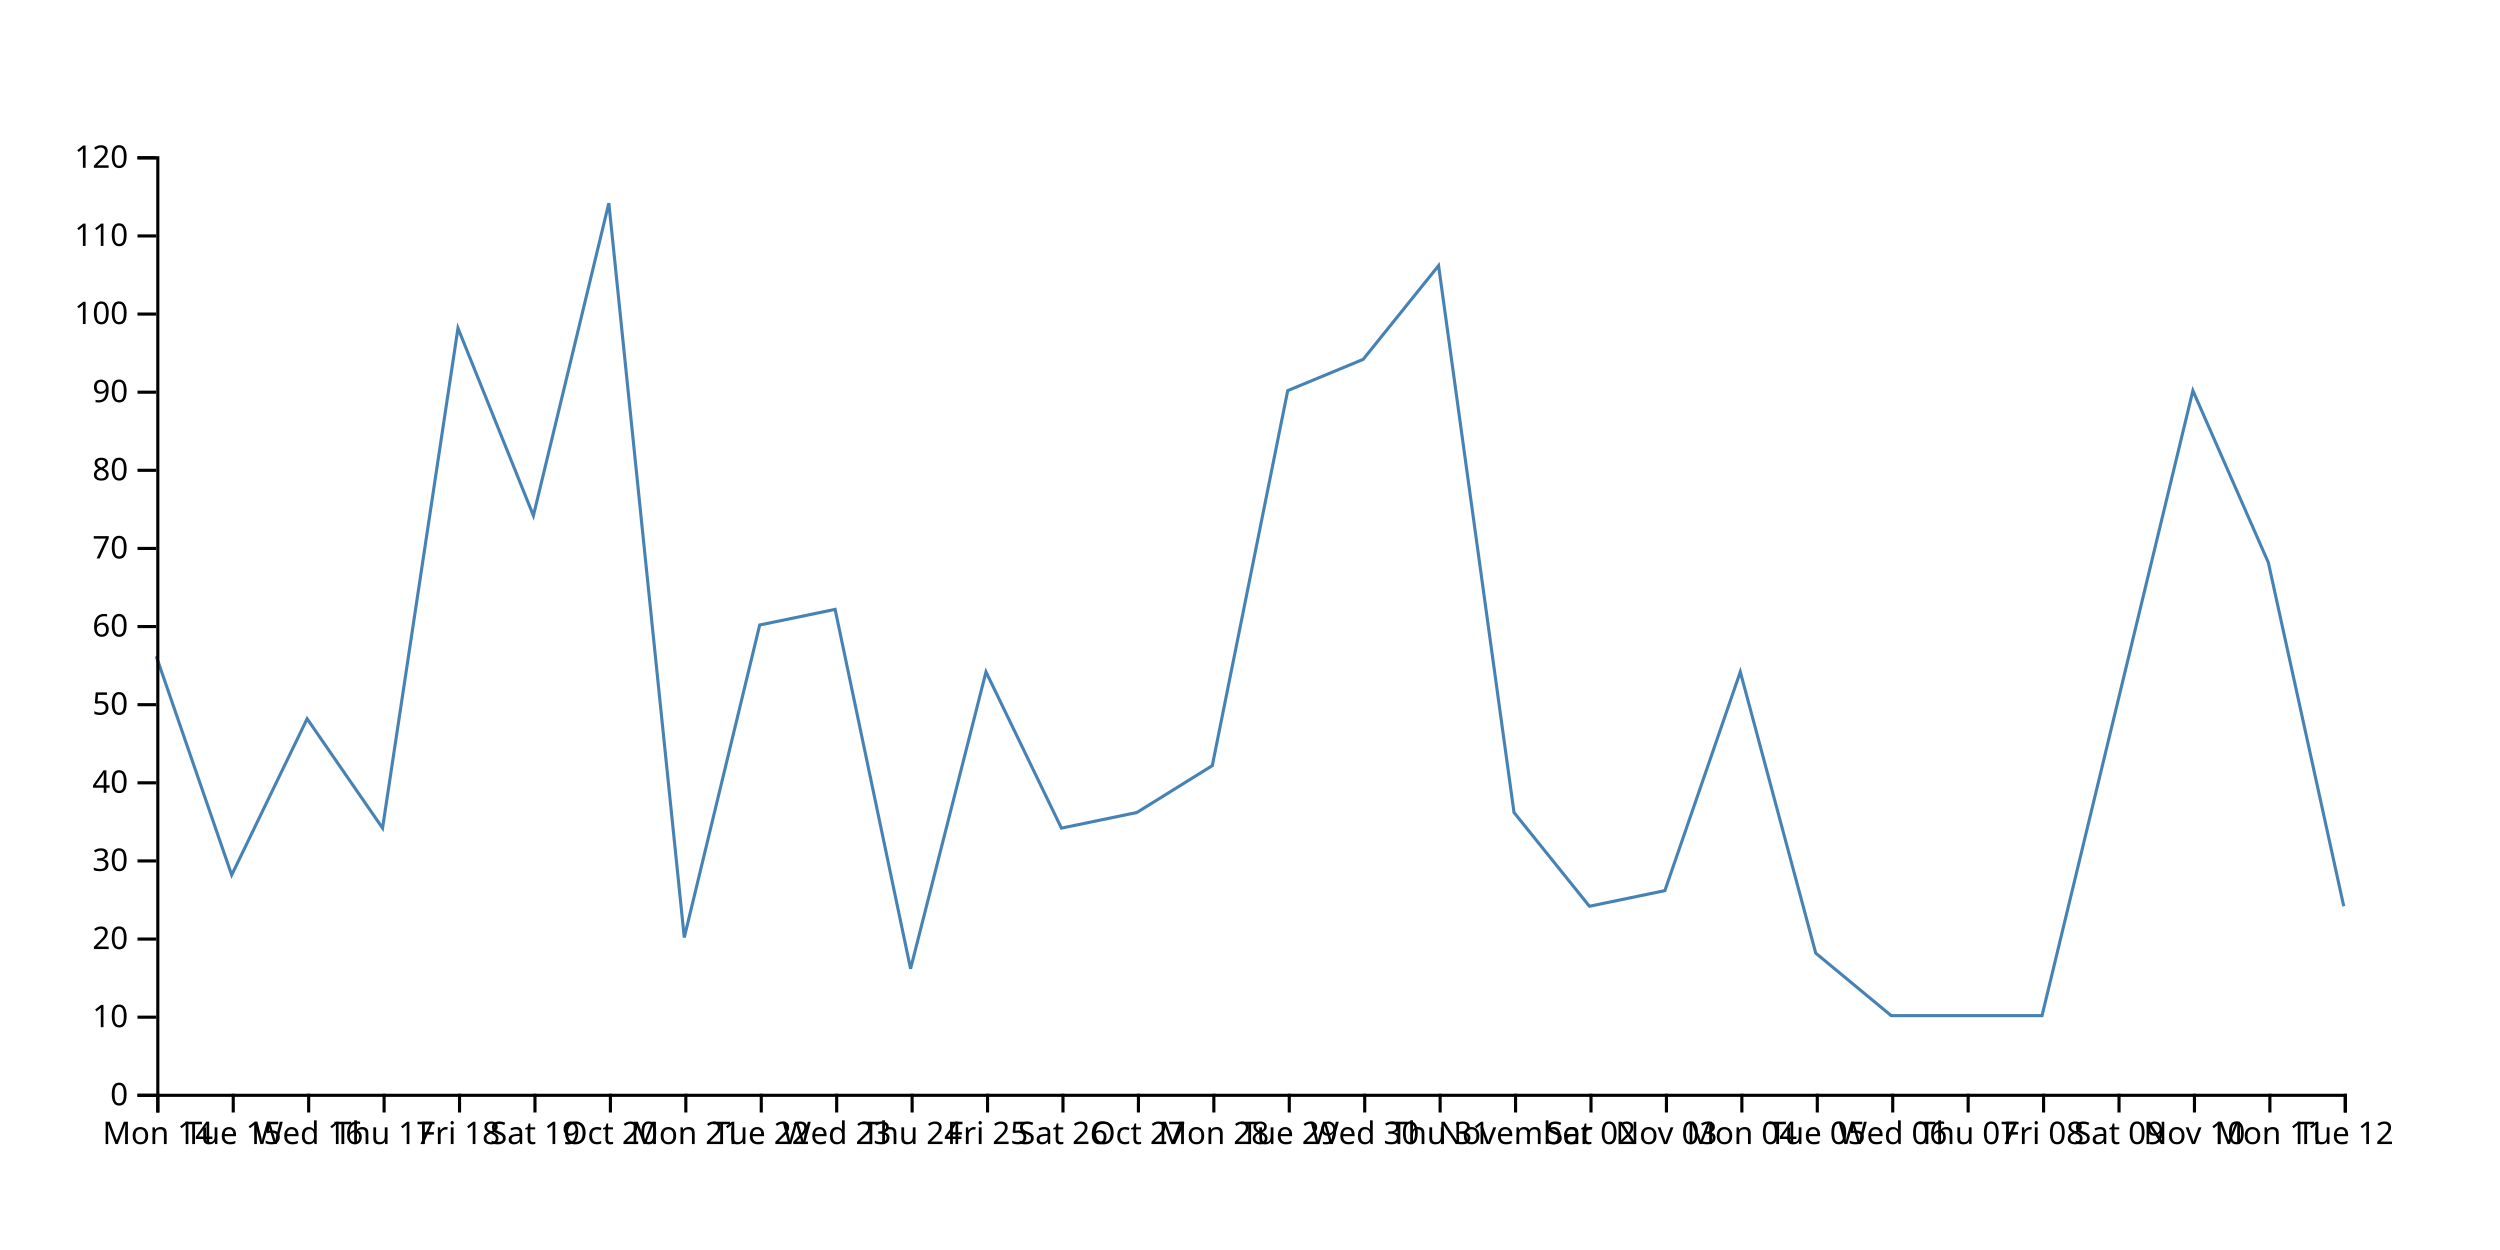
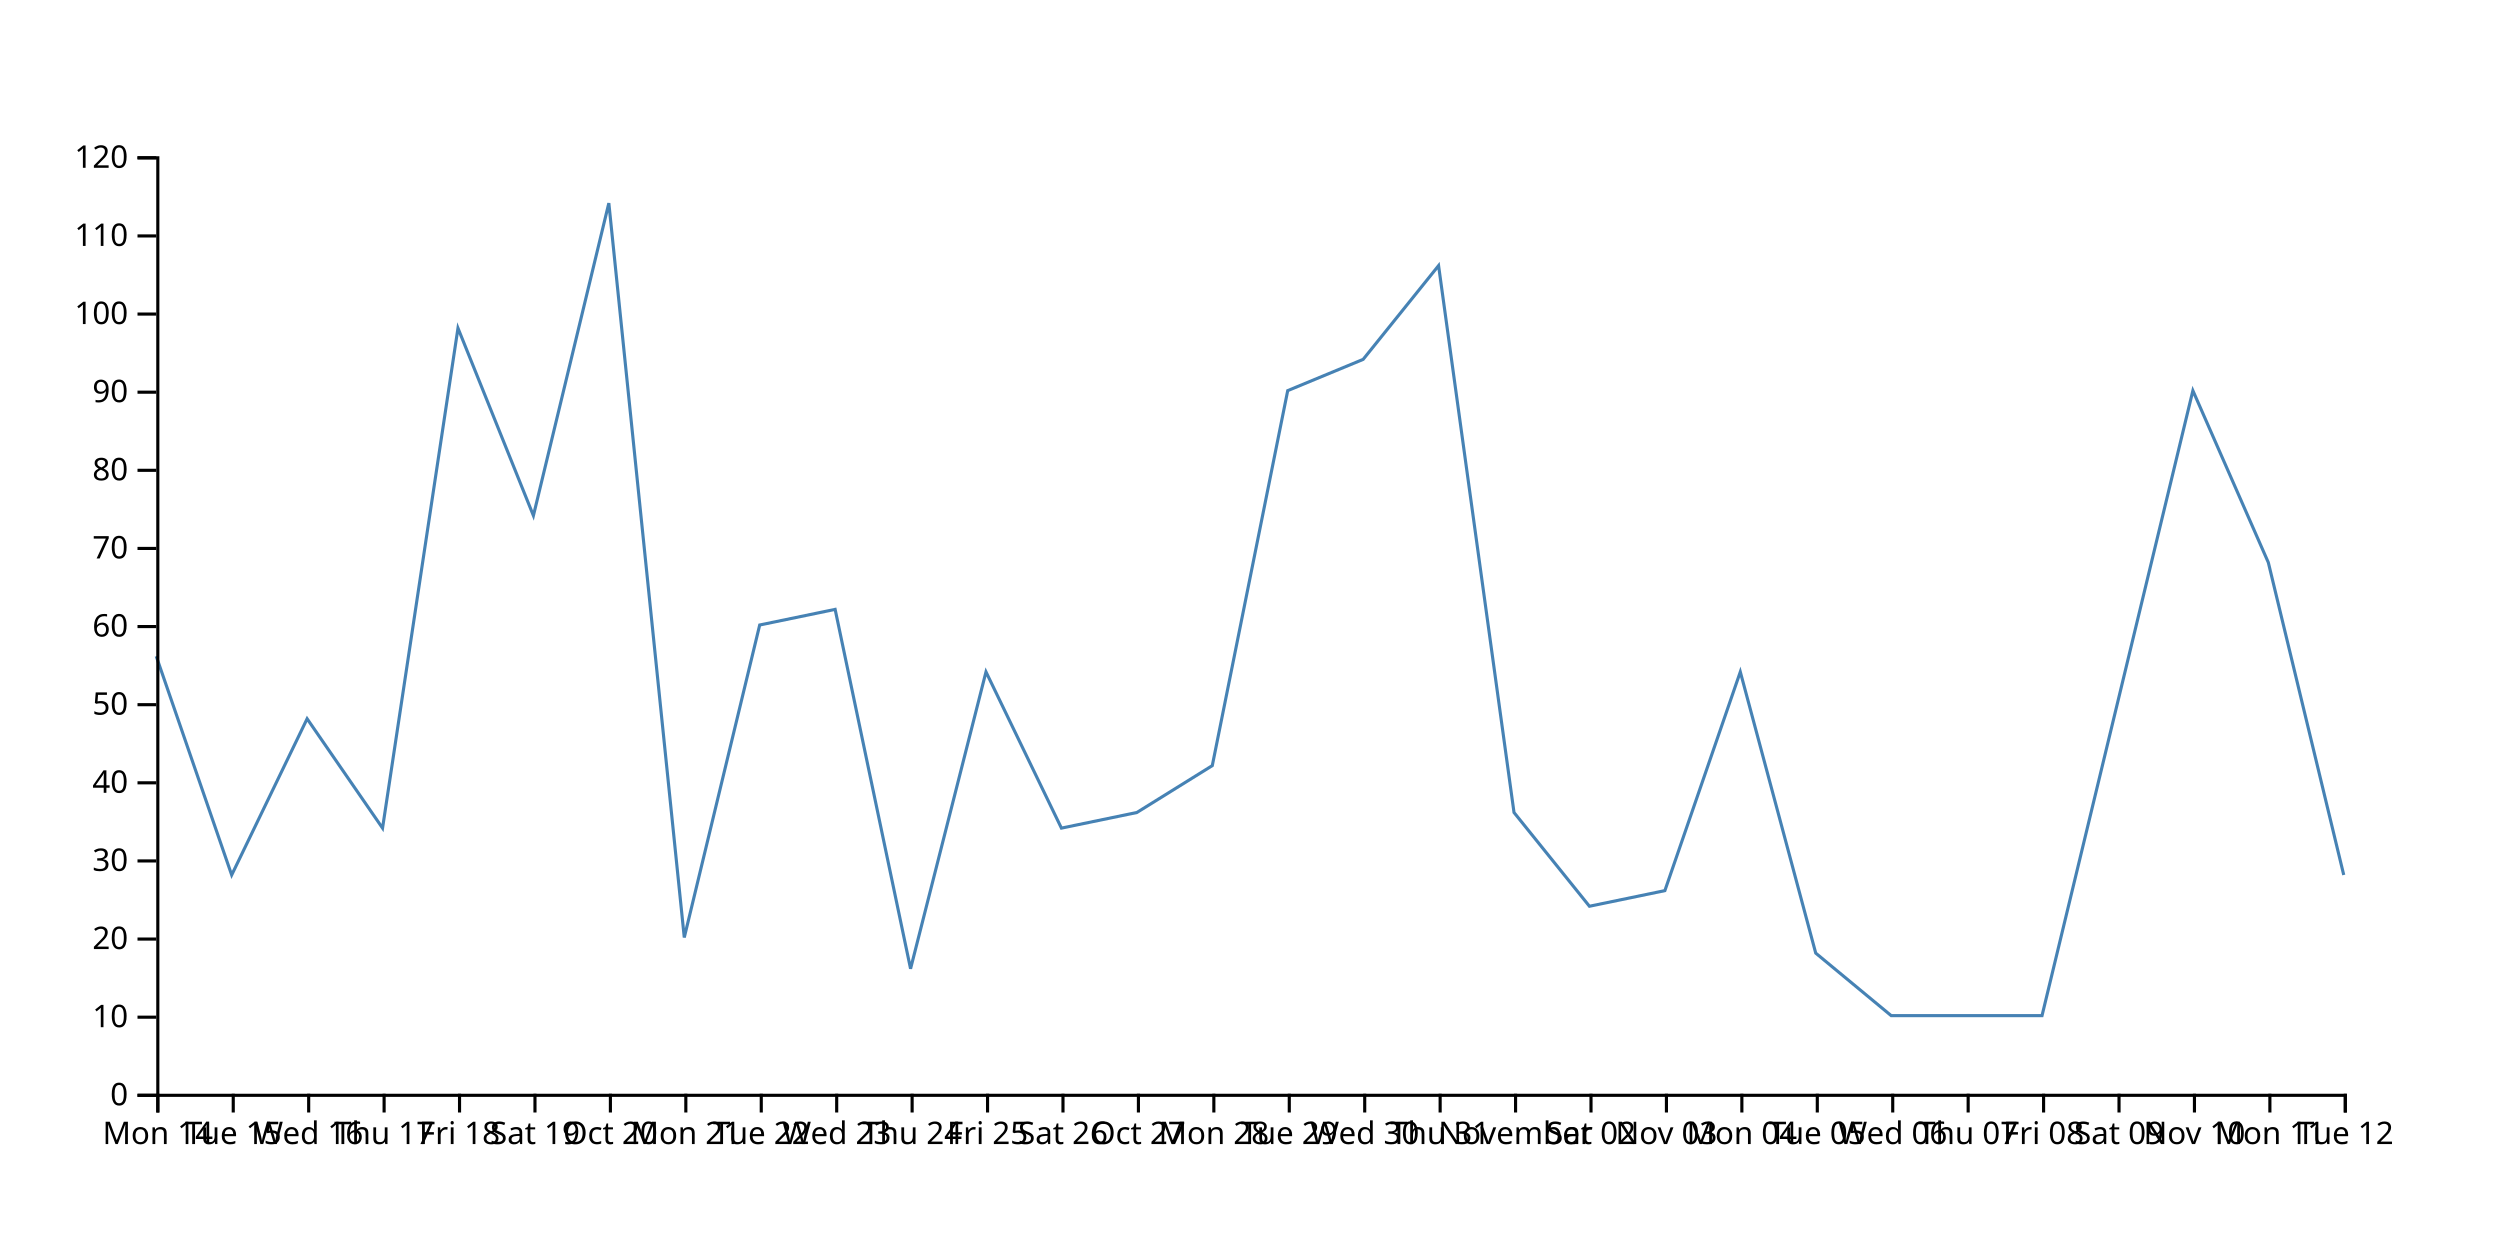
<svg xmlns="http://www.w3.org/2000/svg" width="800" height="400">
-   <path d="M750,290L725.862,180L701.724,125L677.586,225L653.448,325L629.31,325L605.172,325L581.034,305L556.897,215L532.759,285L508.621,290L484.483,260L460.345,85L436.207,115L412.069,125L387.931,245L363.793,260L339.655,265L315.517,215L291.379,310L267.241,195L243.103,200L218.966,300L194.828,65L170.69,165L146.552,105L122.414,265L98.276,230L74.138,280L50,210" fill="none" stroke="steelblue" />
+   <path d="M750,280L725.862,180L701.724,125L677.586,225L653.448,325L629.31,325L605.172,325L581.034,305L556.897,215L532.759,285L508.621,290L484.483,260L460.345,85L436.207,115L412.069,125L387.931,245L363.793,260L339.655,265L315.517,215L291.379,310L267.241,195L243.103,200L218.966,300L194.828,65L170.69,165L146.552,105L122.414,265L98.276,230L74.138,280L50,210" fill="none" stroke="steelblue" />
  <g transform="translate(0,350)" fill="none" font-size="10" font-family="sans-serif" text-anchor="middle">
    <path class="domain" stroke="currentColor" d="M50.5,6V0.5H750.5V6" />
    <g class="tick" opacity="1" transform="translate(50.5,0)">
      <line stroke="currentColor" y2="6" />
      <text fill="currentColor" y="9" dy="0.71em">Mon 14</text>
    </g>
    <g class="tick" opacity="1" transform="translate(74.63793,0)">
      <line stroke="currentColor" y2="6" />
      <text fill="currentColor" y="9" dy="0.71em">Tue 15</text>
    </g>
    <g class="tick" opacity="1" transform="translate(98.77586,0)">
      <line stroke="currentColor" y2="6" />
      <text fill="currentColor" y="9" dy="0.71em">Wed 16</text>
    </g>
    <g class="tick" opacity="1" transform="translate(122.9138,0)">
      <line stroke="currentColor" y2="6" />
      <text fill="currentColor" y="9" dy="0.71em">Thu 17</text>
    </g>
    <g class="tick" opacity="1" transform="translate(147.0517,0)">
      <line stroke="currentColor" y2="6" />
      <text fill="currentColor" y="9" dy="0.71em">Fri 18</text>
    </g>
    <g class="tick" opacity="1" transform="translate(171.1897,0)">
      <line stroke="currentColor" y2="6" />
      <text fill="currentColor" y="9" dy="0.71em">Sat 19</text>
    </g>
    <g class="tick" opacity="1" transform="translate(195.3276,0)">
      <line stroke="currentColor" y2="6" />
      <text fill="currentColor" y="9" dy="0.71em">Oct 20</text>
    </g>
    <g class="tick" opacity="1" transform="translate(219.4655,0)">
      <line stroke="currentColor" y2="6" />
      <text fill="currentColor" y="9" dy="0.71em">Mon 21</text>
    </g>
    <g class="tick" opacity="1" transform="translate(243.6034,0)">
      <line stroke="currentColor" y2="6" />
      <text fill="currentColor" y="9" dy="0.71em">Tue 22</text>
    </g>
    <g class="tick" opacity="1" transform="translate(267.7414,0)">
      <line stroke="currentColor" y2="6" />
      <text fill="currentColor" y="9" dy="0.71em">Wed 23</text>
    </g>
    <g class="tick" opacity="1" transform="translate(291.8793,0)">
      <line stroke="currentColor" y2="6" />
      <text fill="currentColor" y="9" dy="0.71em">Thu 24</text>
    </g>
    <g class="tick" opacity="1" transform="translate(316.0172,0)">
      <line stroke="currentColor" y2="6" />
      <text fill="currentColor" y="9" dy="0.71em">Fri 25</text>
    </g>
    <g class="tick" opacity="1" transform="translate(340.1552,0)">
      <line stroke="currentColor" y2="6" />
      <text fill="currentColor" y="9" dy="0.71em">Sat 26</text>
    </g>
    <g class="tick" opacity="1" transform="translate(364.2931,0)">
      <line stroke="currentColor" y2="6" />
      <text fill="currentColor" y="9" dy="0.71em">Oct 27</text>
    </g>
    <g class="tick" opacity="1" transform="translate(388.431,0)">
      <line stroke="currentColor" y2="6" />
      <text fill="currentColor" y="9" dy="0.71em">Mon 28</text>
    </g>
    <g class="tick" opacity="1" transform="translate(412.569,0)">
      <line stroke="currentColor" y2="6" />
      <text fill="currentColor" y="9" dy="0.71em">Tue 29</text>
    </g>
    <g class="tick" opacity="1" transform="translate(436.7069,0)">
      <line stroke="currentColor" y2="6" />
      <text fill="currentColor" y="9" dy="0.71em">Wed 30</text>
    </g>
    <g class="tick" opacity="1" transform="translate(460.8448,0)">
      <line stroke="currentColor" y2="6" />
      <text fill="currentColor" y="9" dy="0.71em">Thu 31</text>
    </g>
    <g class="tick" opacity="1" transform="translate(484.9828,0)">
      <line stroke="currentColor" y2="6" />
      <text fill="currentColor" y="9" dy="0.71em">November</text>
    </g>
    <g class="tick" opacity="1" transform="translate(509.1207,0)">
      <line stroke="currentColor" y2="6" />
      <text fill="currentColor" y="9" dy="0.71em">Sat 02</text>
    </g>
    <g class="tick" opacity="1" transform="translate(533.2586,0)">
      <line stroke="currentColor" y2="6" />
      <text fill="currentColor" y="9" dy="0.71em">Nov 03</text>
    </g>
    <g class="tick" opacity="1" transform="translate(557.3966,0)">
      <line stroke="currentColor" y2="6" />
      <text fill="currentColor" y="9" dy="0.71em">Mon 04</text>
    </g>
    <g class="tick" opacity="1" transform="translate(581.5345,0)">
      <line stroke="currentColor" y2="6" />
      <text fill="currentColor" y="9" dy="0.71em">Tue 05</text>
    </g>
    <g class="tick" opacity="1" transform="translate(605.6724,0)">
      <line stroke="currentColor" y2="6" />
      <text fill="currentColor" y="9" dy="0.71em">Wed 06</text>
    </g>
    <g class="tick" opacity="1" transform="translate(629.8103,0)">
      <line stroke="currentColor" y2="6" />
      <text fill="currentColor" y="9" dy="0.71em">Thu 07</text>
    </g>
    <g class="tick" opacity="1" transform="translate(653.9483,0)">
      <line stroke="currentColor" y2="6" />
      <text fill="currentColor" y="9" dy="0.71em">Fri 08</text>
    </g>
    <g class="tick" opacity="1" transform="translate(678.0862,0)">
      <line stroke="currentColor" y2="6" />
      <text fill="currentColor" y="9" dy="0.71em">Sat 09</text>
    </g>
    <g class="tick" opacity="1" transform="translate(702.2241,0)">
      <line stroke="currentColor" y2="6" />
      <text fill="currentColor" y="9" dy="0.71em">Nov 10</text>
    </g>
    <g class="tick" opacity="1" transform="translate(726.3621,0)">
      <line stroke="currentColor" y2="6" />
      <text fill="currentColor" y="9" dy="0.71em">Mon 11</text>
    </g>
    <g class="tick" opacity="1" transform="translate(750.5,0)">
      <line stroke="currentColor" y2="6" />
      <text fill="currentColor" y="9" dy="0.71em">Tue 12</text>
    </g>
  </g>
  <g transform="translate(50,0)" fill="none" font-size="10" font-family="sans-serif" text-anchor="end">
    <path class="domain" stroke="currentColor" d="M-6,350.5H0.5V50.5H-6" />
    <g class="tick" opacity="1" transform="translate(0,350.5)">
      <line stroke="currentColor" x2="-6" />
      <text fill="currentColor" x="-9" dy="0.32em">0</text>
    </g>
    <g class="tick" opacity="1" transform="translate(0,325.5)">
      <line stroke="currentColor" x2="-6" />
      <text fill="currentColor" x="-9" dy="0.32em">10</text>
    </g>
    <g class="tick" opacity="1" transform="translate(0,300.5)">
      <line stroke="currentColor" x2="-6" />
      <text fill="currentColor" x="-9" dy="0.32em">20</text>
    </g>
    <g class="tick" opacity="1" transform="translate(0,275.5)">
      <line stroke="currentColor" x2="-6" />
      <text fill="currentColor" x="-9" dy="0.32em">30</text>
    </g>
    <g class="tick" opacity="1" transform="translate(0,250.5)">
      <line stroke="currentColor" x2="-6" />
      <text fill="currentColor" x="-9" dy="0.32em">40</text>
    </g>
    <g class="tick" opacity="1" transform="translate(0,225.5)">
      <line stroke="currentColor" x2="-6" />
      <text fill="currentColor" x="-9" dy="0.32em">50</text>
    </g>
    <g class="tick" opacity="1" transform="translate(0,200.5)">
      <line stroke="currentColor" x2="-6" />
      <text fill="currentColor" x="-9" dy="0.32em">60</text>
    </g>
    <g class="tick" opacity="1" transform="translate(0,175.5)">
      <line stroke="currentColor" x2="-6" />
      <text fill="currentColor" x="-9" dy="0.32em">70</text>
    </g>
    <g class="tick" opacity="1" transform="translate(0,150.5)">
      <line stroke="currentColor" x2="-6" />
      <text fill="currentColor" x="-9" dy="0.32em">80</text>
    </g>
    <g class="tick" opacity="1" transform="translate(0,125.5)">
      <line stroke="currentColor" x2="-6" />
      <text fill="currentColor" x="-9" dy="0.32em">90</text>
    </g>
    <g class="tick" opacity="1" transform="translate(0,100.5)">
      <line stroke="currentColor" x2="-6" />
      <text fill="currentColor" x="-9" dy="0.32em">100</text>
    </g>
    <g class="tick" opacity="1" transform="translate(0,75.5)">
      <line stroke="currentColor" x2="-6" />
      <text fill="currentColor" x="-9" dy="0.32em">110</text>
    </g>
    <g class="tick" opacity="1" transform="translate(0,50.5)">
      <line stroke="currentColor" x2="-6" />
      <text fill="currentColor" x="-9" dy="0.32em">120</text>
    </g>
  </g>
</svg>
